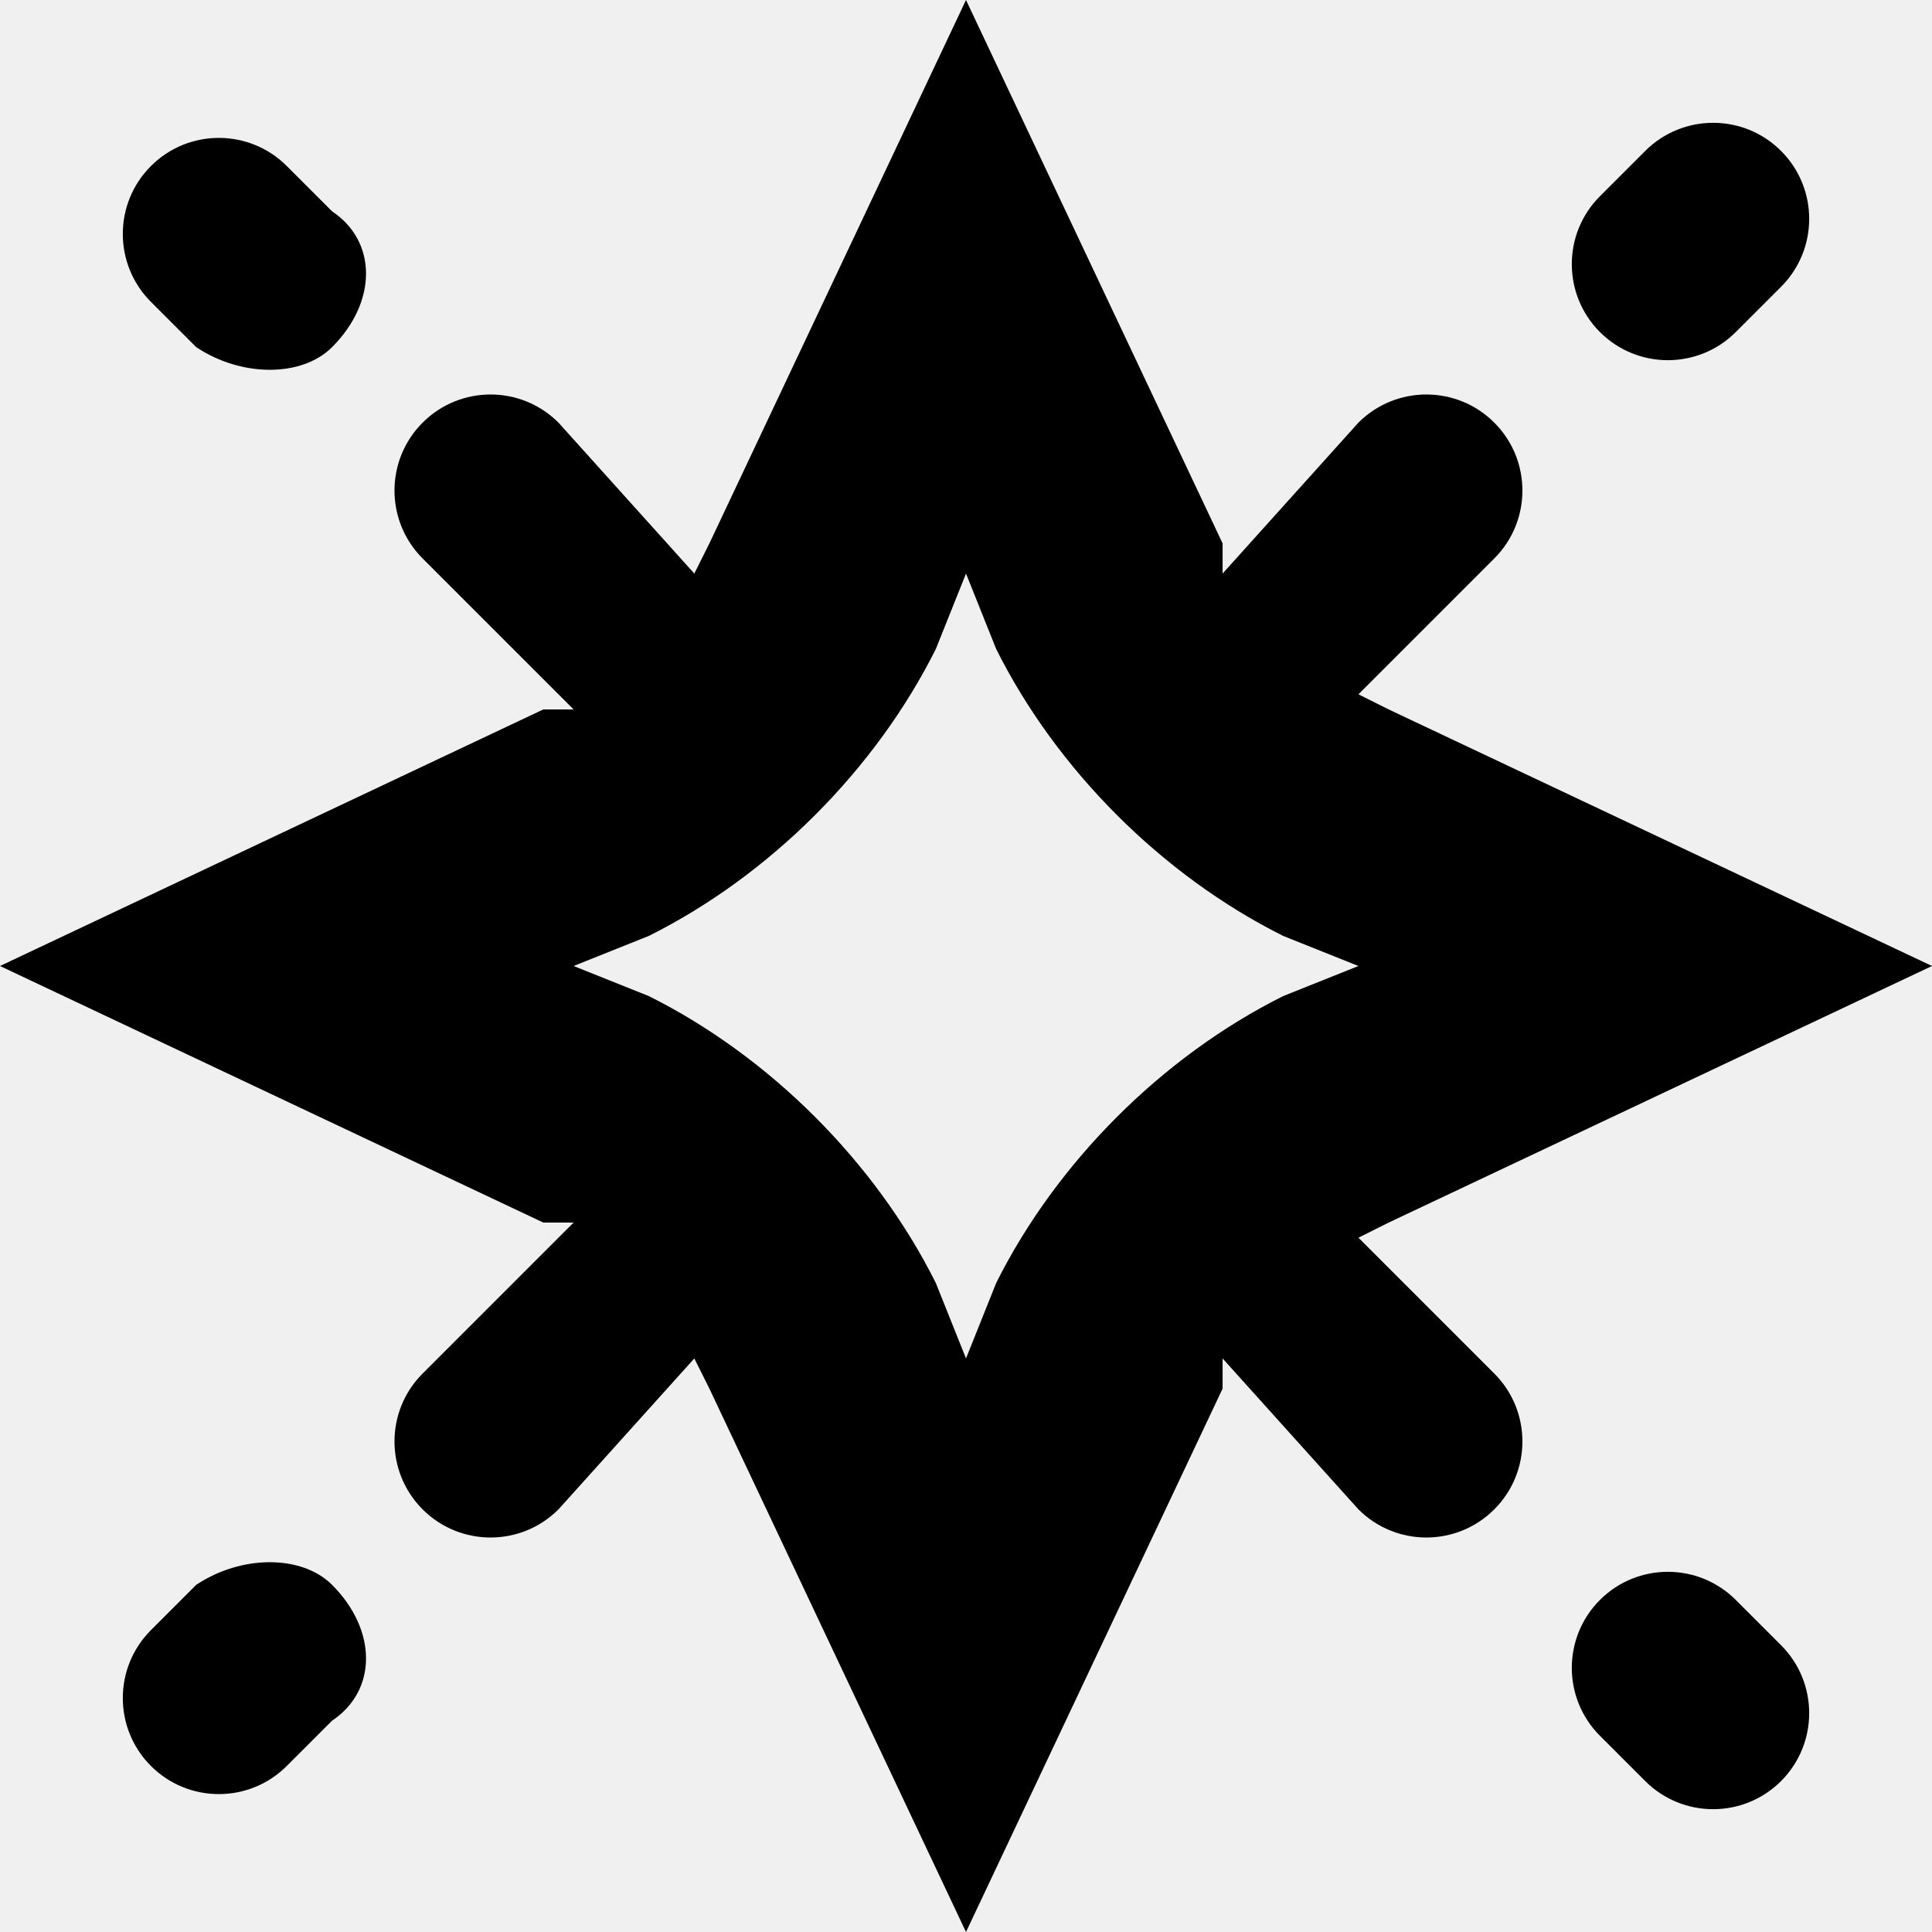
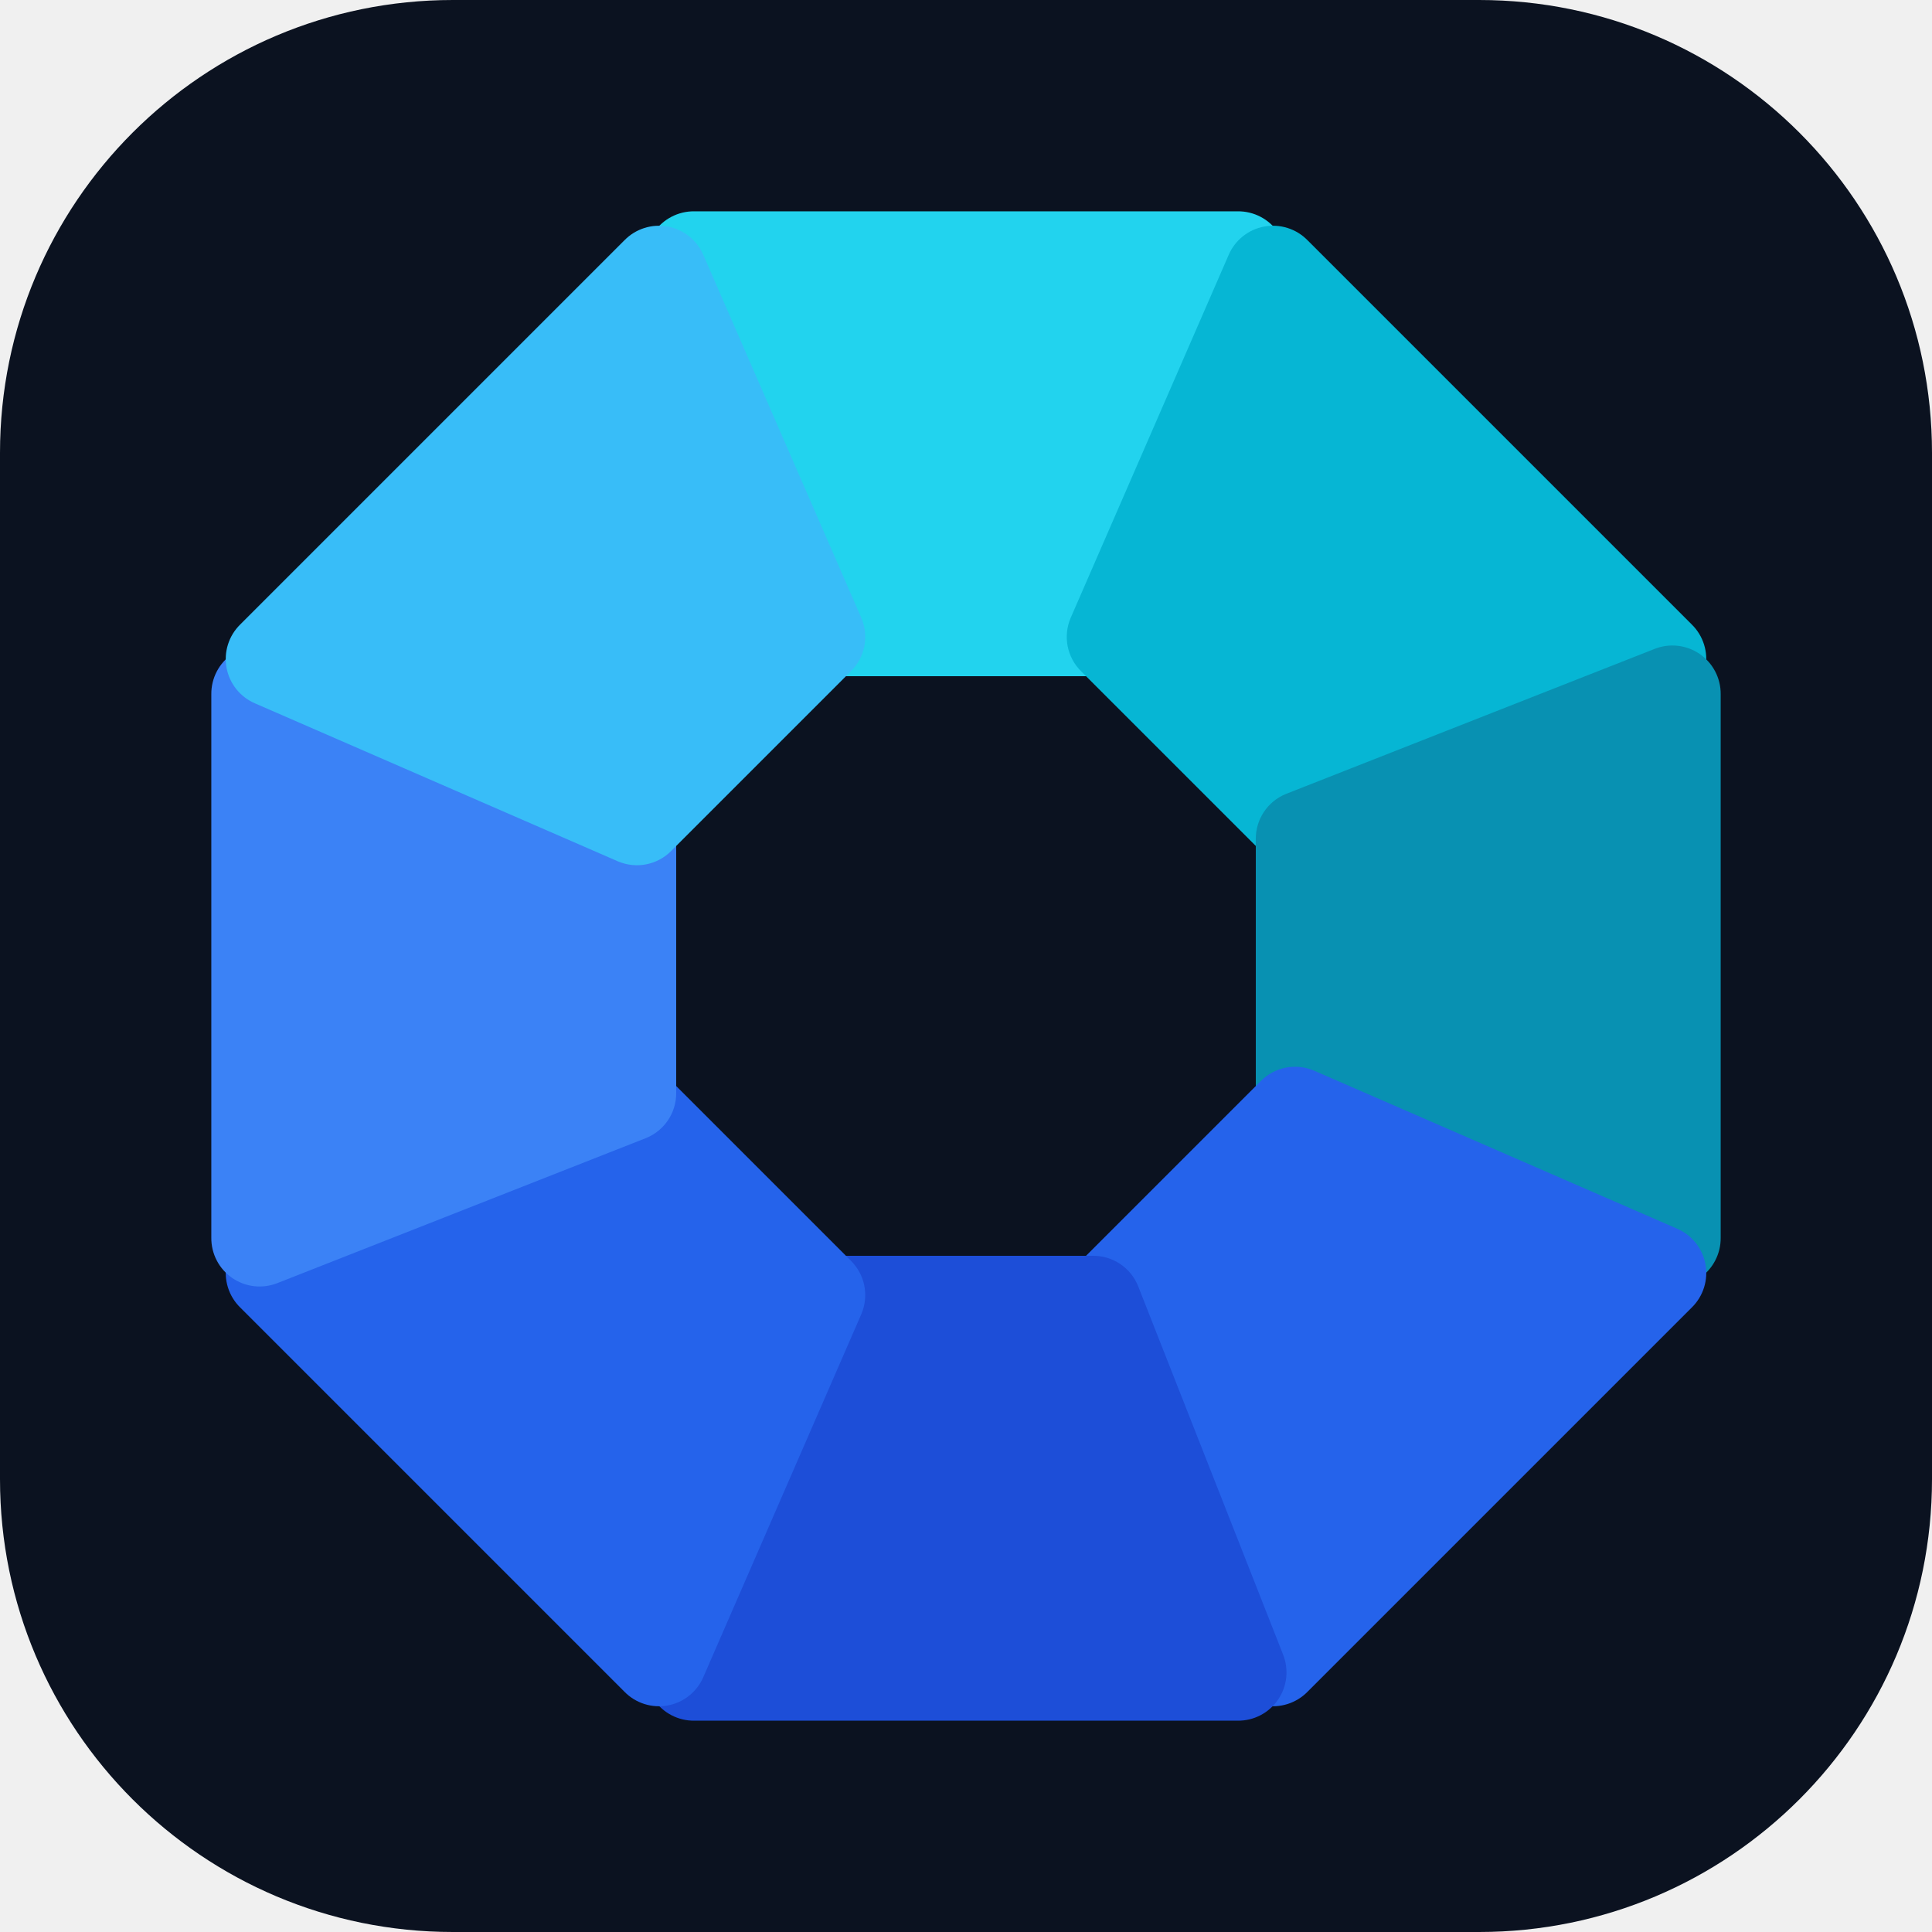
- <svg xmlns="http://www.w3.org/2000/svg" viewBox="0 0 128 128">
-   <path fill-rule="evenodd" d="M81 36 64 0 47 36l-1 2-9-10a6 6 0 0 0-9 9l10 10h-2L0 64l36 17h2L28 91a6 6 0 1 0 9 9l9-10 1 2 17 36 17-36v-2l9 10a6 6 0 1 0 9-9l-9-9 2-1 36-17-36-17-2-1 9-9a6 6 0 1 0-9-9l-9 10v-2Zm-17 2-2 5c-4 8-11 15-19 19l-5 2 5 2c8 4 15 11 19 19l2 5 2-5c4-8 11-15 19-19l5-2-5-2c-8-4-15-11-19-19l-2-5Z" clip-rule="evenodd" />
-   <path d="M118 19a6 6 0 0 0-9-9l-3 3a6 6 0 1 0 9 9l3-3Zm-96 4c-2 2-6 2-9 0l-3-3a6 6 0 1 1 9-9l3 3c3 2 3 6 0 9Zm0 82c-2-2-6-2-9 0l-3 3a6 6 0 1 0 9 9l3-3c3-2 3-6 0-9Zm96 4a6 6 0 0 1-9 9l-3-3a6 6 0 1 1 9-9l3 3Z" />
-   <style>path{fill:#000}@media (prefers-color-scheme:dark){path{fill:#fff}}</style>
+ <svg xmlns="http://www.w3.org/2000/svg" viewBox="0 0 64 64" fill="none">
+   <rect width="64" height="64" rx="15" fill="#0B1220" />
+   <path d="M23 7h18a1.6 1.6 0 0 1 1.5 2.2l-4.8 12.2a1.6 1.6 0 0 1-1.5 1H27.8a1.6 1.6 0 0 1-1.5-1L21.5 9.2A1.6 1.6 0 0 1 23 7Z" fill="#22D3EE" transform="rotate(0 32 32)" />
+   <path d="M23 7h18a1.6 1.6 0 0 1 1.5 2.2l-4.8 12.2a1.6 1.6 0 0 1-1.5 1H27.8a1.6 1.6 0 0 1-1.5-1L21.5 9.2A1.6 1.6 0 0 1 23 7Z" fill="#06B6D4" transform="rotate(45 32 32)" />
+   <path d="M23 7h18a1.6 1.6 0 0 1 1.5 2.2l-4.8 12.2a1.6 1.6 0 0 1-1.5 1H27.8a1.6 1.6 0 0 1-1.5-1L21.5 9.2A1.6 1.6 0 0 1 23 7Z" fill="#0891B2" transform="rotate(90 32 32)" />
+   <path d="M23 7h18a1.6 1.6 0 0 1 1.5 2.2l-4.8 12.2a1.6 1.6 0 0 1-1.5 1H27.8a1.6 1.6 0 0 1-1.5-1L21.5 9.2A1.6 1.6 0 0 1 23 7Z" fill="#2563EB" transform="rotate(135 32 32)" />
+   <path d="M23 7h18a1.6 1.6 0 0 1 1.5 2.2l-4.8 12.2a1.6 1.6 0 0 1-1.5 1H27.8a1.6 1.6 0 0 1-1.5-1L21.5 9.2A1.6 1.6 0 0 1 23 7Z" fill="#1D4ED8" transform="rotate(180 32 32)" />
+   <path d="M23 7h18a1.6 1.6 0 0 1 1.5 2.2l-4.8 12.2a1.6 1.6 0 0 1-1.5 1H27.8a1.6 1.6 0 0 1-1.5-1L21.5 9.2A1.6 1.6 0 0 1 23 7Z" fill="#2563EB" transform="rotate(225 32 32)" />
+   <path d="M23 7h18a1.6 1.6 0 0 1 1.5 2.2l-4.8 12.2a1.6 1.6 0 0 1-1.5 1H27.8a1.6 1.6 0 0 1-1.5-1L21.5 9.2A1.6 1.6 0 0 1 23 7Z" fill="#3B82F6" transform="rotate(270 32 32)" />
+   <path d="M23 7h18a1.6 1.6 0 0 1 1.5 2.2l-4.8 12.2a1.6 1.6 0 0 1-1.5 1H27.8a1.6 1.6 0 0 1-1.5-1L21.5 9.2A1.6 1.6 0 0 1 23 7Z" fill="#38BDF8" transform="rotate(315 32 32)" />
</svg>
